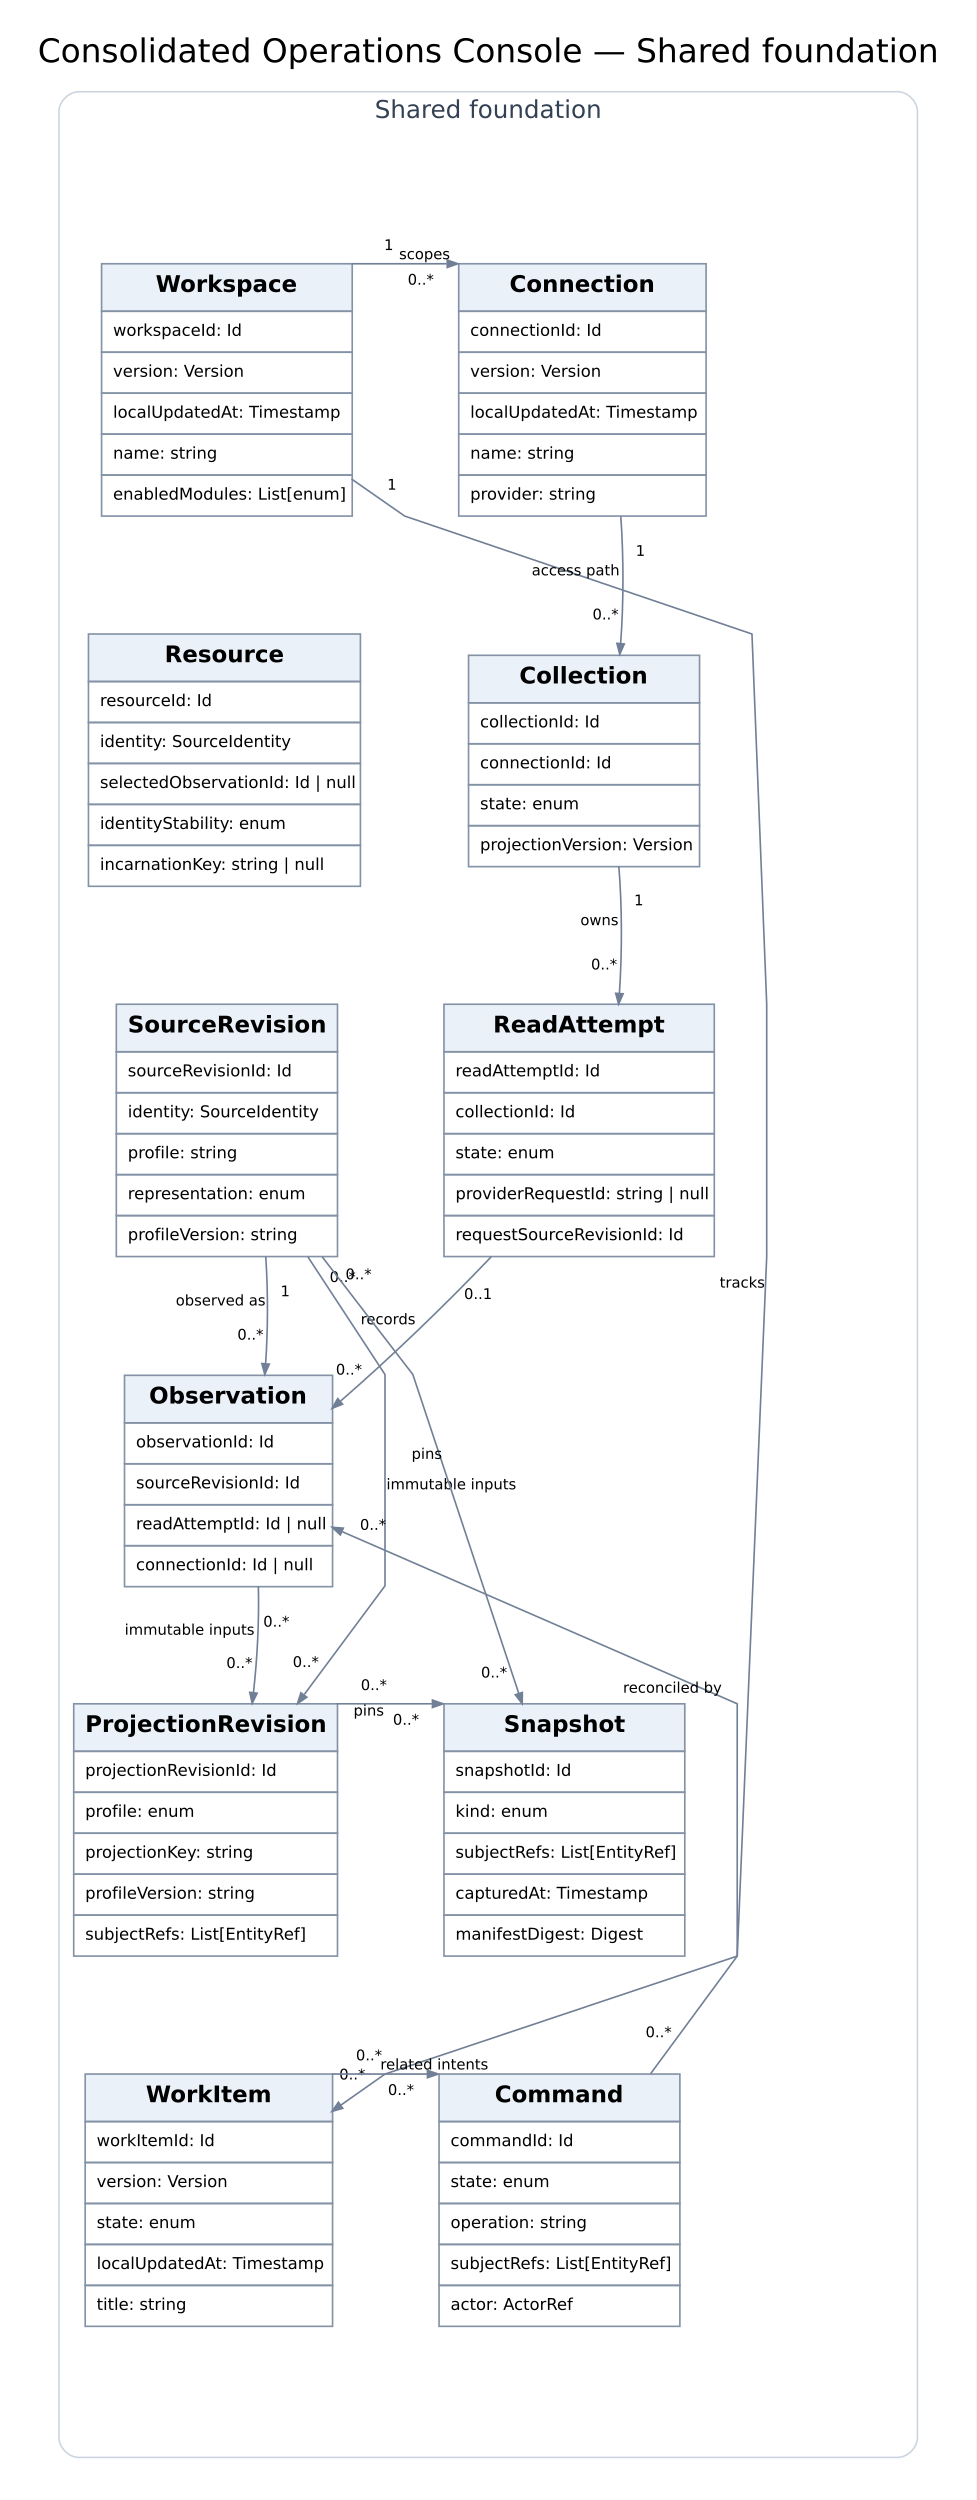
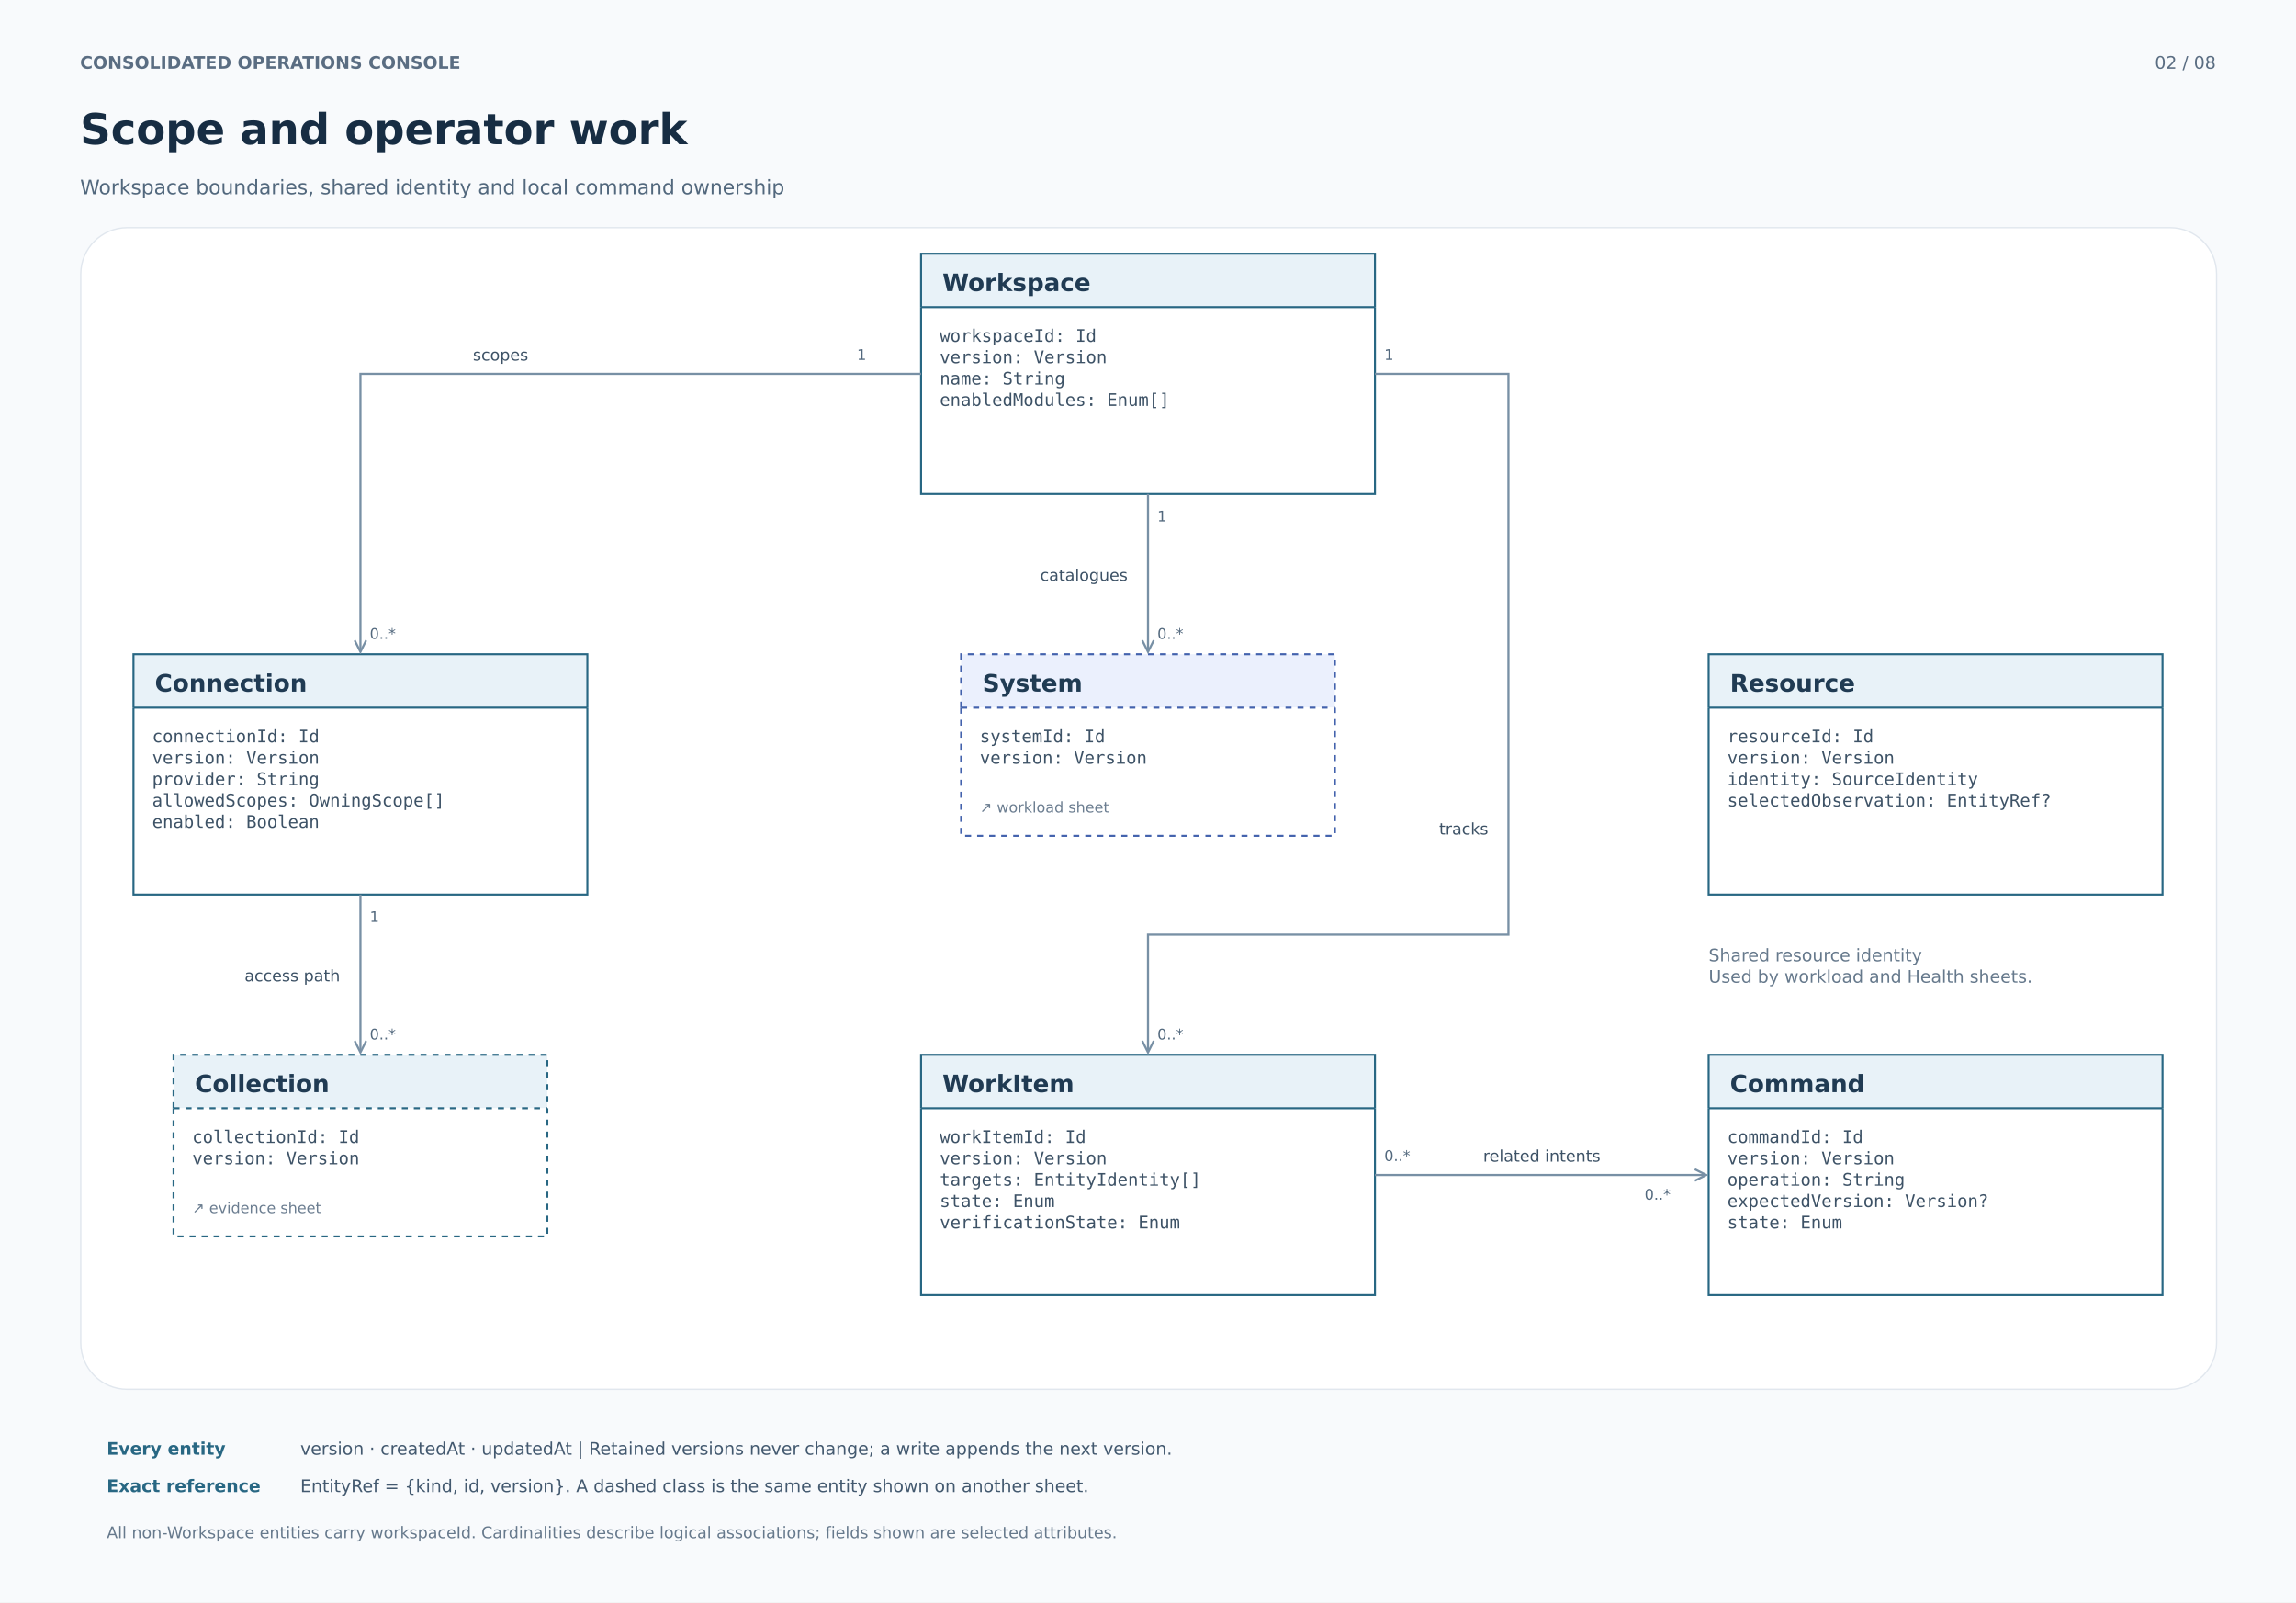
- <svg xmlns="http://www.w3.org/2000/svg" width="596pt" height="1526pt" viewBox="0.00 0.00 596.00 1526.00">
-   <g id="graph0" class="graph" transform="scale(1 1) rotate(0) translate(18 1508)">
-     <polygon fill="white" stroke="transparent" points="-18,18 -18,-1508 578,-1508 578,18 -18,18" />
-     <text text-anchor="middle" x="280" y="-1470" font-family="DejaVu Sans" font-size="20.00">Consolidated Operations Console — Shared foundation</text>
-     <g id="clust1" class="cluster">
-       <path fill="white" stroke="#ccd5df" d="M30,-8C30,-8 530,-8 530,-8 536,-8 542,-14 542,-20 542,-20 542,-1440 542,-1440 542,-1446 536,-1452 530,-1452 530,-1452 30,-1452 30,-1452 24,-1452 18,-1446 18,-1440 18,-1440 18,-20 18,-20 18,-14 24,-8 30,-8" />
-       <text text-anchor="middle" x="280" y="-1436" font-family="DejaVu Sans" font-size="15.00" fill="#334155">Shared foundation</text>
-     </g>
-     <g id="node3" class="node">
-       <polygon fill="#eaf1f8" stroke="transparent" points="44,-1318 44,-1347 197,-1347 197,-1318 44,-1318" />
-       <polygon fill="none" stroke="#8492a6" points="44,-1318 44,-1347 197,-1347 197,-1318 44,-1318" />
-       <text text-anchor="start" x="77" y="-1329.8" font-family="DejaVu Sans" font-weight="bold" font-size="14.00">Workspace</text>
-       <polygon fill="none" stroke="#8492a6" points="44,-1293 44,-1318 197,-1318 197,-1293 44,-1293" />
-       <text text-anchor="start" x="51" y="-1303" font-family="DejaVu Sans" font-size="10.00">workspaceId: Id</text>
-       <polygon fill="none" stroke="#8492a6" points="44,-1268 44,-1293 197,-1293 197,-1268 44,-1268" />
-       <text text-anchor="start" x="51" y="-1278" font-family="DejaVu Sans" font-size="10.00">version: Version</text>
-       <polygon fill="none" stroke="#8492a6" points="44,-1243 44,-1268 197,-1268 197,-1243 44,-1243" />
-       <text text-anchor="start" x="51" y="-1253" font-family="DejaVu Sans" font-size="10.00">localUpdatedAt: Timestamp</text>
-       <polygon fill="none" stroke="#8492a6" points="44,-1218 44,-1243 197,-1243 197,-1218 44,-1218" />
-       <text text-anchor="start" x="51" y="-1228" font-family="DejaVu Sans" font-size="10.00">name: string</text>
-       <polygon fill="none" stroke="#8492a6" points="44,-1193 44,-1218 197,-1218 197,-1193 44,-1193" />
-       <text text-anchor="start" x="51" y="-1203" font-family="DejaVu Sans" font-size="10.00">enabledModules: List[enum]</text>
-     </g>
-     <g id="node4" class="node">
-       <polygon fill="#eaf1f8" stroke="transparent" points="262,-1318 262,-1347 413,-1347 413,-1318 262,-1318" />
-       <polygon fill="none" stroke="#8492a6" points="262,-1318 262,-1347 413,-1347 413,-1318 262,-1318" />
-       <text text-anchor="start" x="293" y="-1329.8" font-family="DejaVu Sans" font-weight="bold" font-size="14.00">Connection</text>
-       <polygon fill="none" stroke="#8492a6" points="262,-1293 262,-1318 413,-1318 413,-1293 262,-1293" />
-       <text text-anchor="start" x="269" y="-1303" font-family="DejaVu Sans" font-size="10.00">connectionId: Id</text>
-       <polygon fill="none" stroke="#8492a6" points="262,-1268 262,-1293 413,-1293 413,-1268 262,-1268" />
-       <text text-anchor="start" x="269" y="-1278" font-family="DejaVu Sans" font-size="10.00">version: Version</text>
-       <polygon fill="none" stroke="#8492a6" points="262,-1243 262,-1268 413,-1268 413,-1243 262,-1243" />
-       <text text-anchor="start" x="269" y="-1253" font-family="DejaVu Sans" font-size="10.00">localUpdatedAt: Timestamp</text>
-       <polygon fill="none" stroke="#8492a6" points="262,-1218 262,-1243 413,-1243 413,-1218 262,-1218" />
-       <text text-anchor="start" x="269" y="-1228" font-family="DejaVu Sans" font-size="10.00">name: string</text>
-       <polygon fill="none" stroke="#8492a6" points="262,-1193 262,-1218 413,-1218 413,-1193 262,-1193" />
-       <text text-anchor="start" x="269" y="-1203" font-family="DejaVu Sans" font-size="10.00">provider: string</text>
-     </g>
-     <g id="edge26" class="edge">
-       <path fill="none" stroke="#718096" d="M196.64,-1347C207.93,-1347 238.62,-1347 254.63,-1347" />
-       <polygon fill="#718096" stroke="#718096" points="254.99,-1349.28 261.49,-1347 254.99,-1344.73 254.99,-1349.28" />
-       <text text-anchor="middle" x="241.14" y="-1349.8" font-family="DejaVu Sans" font-size="9.00">scopes</text>
-       <text text-anchor="middle" x="238.83" y="-1334.23" font-family="DejaVu Sans" font-size="9.00">0..*</text>
-       <text text-anchor="middle" x="219.3" y="-1355.37" font-family="DejaVu Sans" font-size="9.00">1</text>
-     </g>
-     <g id="node5" class="node">
-       <polygon fill="#eaf1f8" stroke="transparent" points="36,-1092 36,-1121 202,-1121 202,-1092 36,-1092" />
-       <polygon fill="none" stroke="#8492a6" points="36,-1092 36,-1121 202,-1121 202,-1092 36,-1092" />
-       <text text-anchor="start" x="82.5" y="-1103.8" font-family="DejaVu Sans" font-weight="bold" font-size="14.00">Resource</text>
-       <polygon fill="none" stroke="#8492a6" points="36,-1067 36,-1092 202,-1092 202,-1067 36,-1067" />
-       <text text-anchor="start" x="43" y="-1077" font-family="DejaVu Sans" font-size="10.00">resourceId: Id</text>
-       <polygon fill="none" stroke="#8492a6" points="36,-1042 36,-1067 202,-1067 202,-1042 36,-1042" />
-       <text text-anchor="start" x="43" y="-1052" font-family="DejaVu Sans" font-size="10.00">identity: SourceIdentity</text>
-       <polygon fill="none" stroke="#8492a6" points="36,-1017 36,-1042 202,-1042 202,-1017 36,-1017" />
-       <text text-anchor="start" x="43" y="-1027" font-family="DejaVu Sans" font-size="10.00">selectedObservationId: Id | null</text>
-       <polygon fill="none" stroke="#8492a6" points="36,-992 36,-1017 202,-1017 202,-992 36,-992" />
-       <text text-anchor="start" x="43" y="-1002" font-family="DejaVu Sans" font-size="10.00">identityStability: enum</text>
-       <polygon fill="none" stroke="#8492a6" points="36,-967 36,-992 202,-992 202,-967 36,-967" />
-       <text text-anchor="start" x="43" y="-977" font-family="DejaVu Sans" font-size="10.00">incarnationKey: string | null</text>
-     </g>
-     <g id="node6" class="node">
-       <polygon fill="#eaf1f8" stroke="transparent" points="268,-1079 268,-1108 409,-1108 409,-1079 268,-1079" />
-       <polygon fill="none" stroke="#8492a6" points="268,-1079 268,-1108 409,-1108 409,-1079 268,-1079" />
-       <text text-anchor="start" x="299" y="-1090.8" font-family="DejaVu Sans" font-weight="bold" font-size="14.00">Collection</text>
-       <polygon fill="none" stroke="#8492a6" points="268,-1054 268,-1079 409,-1079 409,-1054 268,-1054" />
-       <text text-anchor="start" x="275" y="-1064" font-family="DejaVu Sans" font-size="10.00">collectionId: Id</text>
-       <polygon fill="none" stroke="#8492a6" points="268,-1029 268,-1054 409,-1054 409,-1029 268,-1029" />
-       <text text-anchor="start" x="275" y="-1039" font-family="DejaVu Sans" font-size="10.00">connectionId: Id</text>
-       <polygon fill="none" stroke="#8492a6" points="268,-1004 268,-1029 409,-1029 409,-1004 268,-1004" />
-       <text text-anchor="start" x="275" y="-1014" font-family="DejaVu Sans" font-size="10.00">state: enum</text>
-       <polygon fill="none" stroke="#8492a6" points="268,-979 268,-1004 409,-1004 409,-979 268,-979" />
-       <text text-anchor="start" x="275" y="-989" font-family="DejaVu Sans" font-size="10.00">projectionVersion: Version</text>
-     </g>
-     <g id="node12" class="node">
-       <polygon fill="#eaf1f8" stroke="transparent" points="34,-213 34,-242 185,-242 185,-213 34,-213" />
-       <polygon fill="none" stroke="#8492a6" points="34,-213 34,-242 185,-242 185,-213 34,-213" />
-       <text text-anchor="start" x="71" y="-224.8" font-family="DejaVu Sans" font-weight="bold" font-size="14.00">WorkItem</text>
-       <polygon fill="none" stroke="#8492a6" points="34,-188 34,-213 185,-213 185,-188 34,-188" />
-       <text text-anchor="start" x="41" y="-198" font-family="DejaVu Sans" font-size="10.00">workItemId: Id</text>
-       <polygon fill="none" stroke="#8492a6" points="34,-163 34,-188 185,-188 185,-163 34,-163" />
-       <text text-anchor="start" x="41" y="-173" font-family="DejaVu Sans" font-size="10.00">version: Version</text>
-       <polygon fill="none" stroke="#8492a6" points="34,-138 34,-163 185,-163 185,-138 34,-138" />
-       <text text-anchor="start" x="41" y="-148" font-family="DejaVu Sans" font-size="10.00">state: enum</text>
-       <polygon fill="none" stroke="#8492a6" points="34,-113 34,-138 185,-138 185,-113 34,-113" />
-       <text text-anchor="start" x="41" y="-123" font-family="DejaVu Sans" font-size="10.00">localUpdatedAt: Timestamp</text>
-       <polygon fill="none" stroke="#8492a6" points="34,-88 34,-113 185,-113 185,-88 34,-88" />
-       <text text-anchor="start" x="41" y="-98" font-family="DejaVu Sans" font-size="10.00">title: string</text>
-     </g>
-     <g id="edge27" class="edge">
-       <path fill="none" stroke="#718096" d="M196.59,-1215.6C214.77,-1202.92 229,-1193 229,-1193 229,-1193 441,-1121 441,-1121 441,-1121 450,-895 450,-895 450,-895 450,-741 450,-741 450,-741 432,-314 432,-314 432,-314 217,-242 217,-242 217,-242 205.5,-233.9 190,-223" />
-       <polygon fill="#718096" stroke="#718096" points="191.22,-221.08 184.6,-219.2 188.6,-224.8 191.22,-221.08" />
-       <text text-anchor="middle" x="435.08" y="-722.04" font-family="DejaVu Sans" font-size="9.00">tracks</text>
-       <text text-anchor="middle" x="197.05" y="-238.68" font-family="DejaVu Sans" font-size="9.00">0..*</text>
-       <text text-anchor="middle" x="221.22" y="-1209.1" font-family="DejaVu Sans" font-size="9.00">1</text>
-     </g>
-     <g id="edge28" class="edge">
-       <path fill="none" stroke="#718096" d="M360.93,-1192.85C362.72,-1167.7 362.7,-1139.86 360.83,-1115.18" />
-       <polygon fill="#718096" stroke="#718096" points="363.1,-1114.93 360.29,-1108.64 358.56,-1115.31 363.1,-1114.93" />
-       <text text-anchor="middle" x="333.38" y="-1156.81" font-family="DejaVu Sans" font-size="9.00">access path</text>
-       <text text-anchor="middle" x="351.64" y="-1129.9" font-family="DejaVu Sans" font-size="9.00">0..*</text>
-       <text text-anchor="middle" x="372.91" y="-1168.71" font-family="DejaVu Sans" font-size="9.00">1</text>
-     </g>
-     <g id="node7" class="node">
-       <polygon fill="#eaf1f8" stroke="transparent" points="253,-866 253,-895 418,-895 418,-866 253,-866" />
-       <polygon fill="none" stroke="#8492a6" points="253,-866 253,-895 418,-895 418,-866 253,-866" />
-       <text text-anchor="start" x="283" y="-877.8" font-family="DejaVu Sans" font-weight="bold" font-size="14.00">ReadAttempt</text>
-       <polygon fill="none" stroke="#8492a6" points="253,-841 253,-866 418,-866 418,-841 253,-841" />
-       <text text-anchor="start" x="260" y="-851" font-family="DejaVu Sans" font-size="10.00">readAttemptId: Id</text>
-       <polygon fill="none" stroke="#8492a6" points="253,-816 253,-841 418,-841 418,-816 253,-816" />
-       <text text-anchor="start" x="260" y="-826" font-family="DejaVu Sans" font-size="10.00">collectionId: Id</text>
-       <polygon fill="none" stroke="#8492a6" points="253,-791 253,-816 418,-816 418,-791 253,-791" />
-       <text text-anchor="start" x="260" y="-801" font-family="DejaVu Sans" font-size="10.00">state: enum</text>
-       <polygon fill="none" stroke="#8492a6" points="253,-766 253,-791 418,-791 418,-766 253,-766" />
-       <text text-anchor="start" x="260" y="-776" font-family="DejaVu Sans" font-size="10.00">providerRequestId: string | null</text>
-       <polygon fill="none" stroke="#8492a6" points="253,-741 253,-766 418,-766 418,-741 253,-741" />
-       <text text-anchor="start" x="260" y="-751" font-family="DejaVu Sans" font-size="10.00">requestSourceRevisionId: Id</text>
-     </g>
-     <g id="node8" class="node">
-       <polygon fill="#eaf1f8" stroke="transparent" points="53,-866 53,-895 188,-895 188,-866 53,-866" />
-       <polygon fill="none" stroke="#8492a6" points="53,-866 53,-895 188,-895 188,-866 53,-866" />
-       <text text-anchor="start" x="60" y="-877.8" font-family="DejaVu Sans" font-weight="bold" font-size="14.00">SourceRevision</text>
-       <polygon fill="none" stroke="#8492a6" points="53,-841 53,-866 188,-866 188,-841 53,-841" />
-       <text text-anchor="start" x="60" y="-851" font-family="DejaVu Sans" font-size="10.00">sourceRevisionId: Id</text>
-       <polygon fill="none" stroke="#8492a6" points="53,-816 53,-841 188,-841 188,-816 53,-816" />
-       <text text-anchor="start" x="60" y="-826" font-family="DejaVu Sans" font-size="10.00">identity: SourceIdentity</text>
-       <polygon fill="none" stroke="#8492a6" points="53,-791 53,-816 188,-816 188,-791 53,-791" />
-       <text text-anchor="start" x="60" y="-801" font-family="DejaVu Sans" font-size="10.00">profile: string</text>
-       <polygon fill="none" stroke="#8492a6" points="53,-766 53,-791 188,-791 188,-766 53,-766" />
-       <text text-anchor="start" x="60" y="-776" font-family="DejaVu Sans" font-size="10.00">representation: enum</text>
-       <polygon fill="none" stroke="#8492a6" points="53,-741 53,-766 188,-766 188,-741 53,-741" />
-       <text text-anchor="start" x="60" y="-751" font-family="DejaVu Sans" font-size="10.00">profileVersion: string</text>
-     </g>
-     <g id="edge29" class="edge">
-       <path fill="none" stroke="#718096" d="M359.72,-979.41C361.71,-955.2 361.81,-927.26 360.08,-901.55" />
-       <polygon fill="#718096" stroke="#718096" points="362.35,-901.38 359.6,-895.07 357.81,-901.72 362.35,-901.38" />
-       <text text-anchor="middle" x="347.9" y="-943.28" font-family="DejaVu Sans" font-size="9.00">owns</text>
-       <text text-anchor="middle" x="350.73" y="-916.24" font-family="DejaVu Sans" font-size="9.00">0..*</text>
-       <text text-anchor="middle" x="371.92" y="-955.39" font-family="DejaVu Sans" font-size="9.00">1</text>
-     </g>
-     <g id="node9" class="node">
-       <polygon fill="#eaf1f8" stroke="transparent" points="58,-639.5 58,-668.5 185,-668.5 185,-639.5 58,-639.5" />
-       <polygon fill="none" stroke="#8492a6" points="58,-639.5 58,-668.5 185,-668.5 185,-639.5 58,-639.5" />
-       <text text-anchor="start" x="73" y="-651.3" font-family="DejaVu Sans" font-weight="bold" font-size="14.00">Observation</text>
-       <polygon fill="none" stroke="#8492a6" points="58,-614.5 58,-639.5 185,-639.5 185,-614.5 58,-614.5" />
-       <text text-anchor="start" x="65" y="-624.5" font-family="DejaVu Sans" font-size="10.00">observationId: Id</text>
-       <polygon fill="none" stroke="#8492a6" points="58,-589.5 58,-614.5 185,-614.5 185,-589.5 58,-589.5" />
-       <text text-anchor="start" x="65" y="-599.5" font-family="DejaVu Sans" font-size="10.00">sourceRevisionId: Id</text>
-       <polygon fill="none" stroke="#8492a6" points="58,-564.5 58,-589.5 185,-589.5 185,-564.5 58,-564.5" />
-       <text text-anchor="start" x="65" y="-574.5" font-family="DejaVu Sans" font-size="10.00">readAttemptId: Id | null</text>
-       <polygon fill="none" stroke="#8492a6" points="58,-539.5 58,-564.5 185,-564.5 185,-539.5 58,-539.5" />
-       <text text-anchor="start" x="65" y="-549.5" font-family="DejaVu Sans" font-size="10.00">connectionId: Id | null</text>
-     </g>
-     <g id="edge30" class="edge">
-       <path fill="none" stroke="#718096" d="M281.91,-740.94C253.92,-711.5 219.8,-678.71 189.86,-652.78" />
-       <polygon fill="#718096" stroke="#718096" points="191.11,-650.86 184.7,-648.34 188.15,-654.31 191.11,-650.86" />
-       <text text-anchor="middle" x="218.88" y="-699.66" font-family="DejaVu Sans" font-size="9.00">records</text>
-       <text text-anchor="middle" x="194.99" y="-668.93" font-family="DejaVu Sans" font-size="9.00">0..*</text>
-       <text text-anchor="middle" x="273.83" y="-715.08" font-family="DejaVu Sans" font-size="9.00">0..1</text>
-     </g>
-     <g id="edge31" class="edge">
-       <path fill="none" stroke="#718096" d="M144.22,-740.94C145.63,-719.68 145.6,-696.67 144.13,-675.75" />
-       <polygon fill="#718096" stroke="#718096" points="146.38,-675.34 143.61,-669.04 141.85,-675.7 146.38,-675.34" />
-       <text text-anchor="middle" x="116.68" y="-711.15" font-family="DejaVu Sans" font-size="9.00">observed as</text>
-       <text text-anchor="middle" x="134.85" y="-690.26" font-family="DejaVu Sans" font-size="9.00">0..*</text>
-       <text text-anchor="middle" x="156.1" y="-716.75" font-family="DejaVu Sans" font-size="9.00">1</text>
-     </g>
-     <g id="node10" class="node">
-       <polygon fill="#eaf1f8" stroke="transparent" points="27,-439 27,-468 188,-468 188,-439 27,-439" />
-       <polygon fill="none" stroke="#8492a6" points="27,-439 27,-468 188,-468 188,-439 27,-439" />
-       <text text-anchor="start" x="34" y="-450.8" font-family="DejaVu Sans" font-weight="bold" font-size="14.00">ProjectionRevision</text>
-       <polygon fill="none" stroke="#8492a6" points="27,-414 27,-439 188,-439 188,-414 27,-414" />
-       <text text-anchor="start" x="34" y="-424" font-family="DejaVu Sans" font-size="10.00">projectionRevisionId: Id</text>
-       <polygon fill="none" stroke="#8492a6" points="27,-389 27,-414 188,-414 188,-389 27,-389" />
-       <text text-anchor="start" x="34" y="-399" font-family="DejaVu Sans" font-size="10.00">profile: enum</text>
-       <polygon fill="none" stroke="#8492a6" points="27,-364 27,-389 188,-389 188,-364 27,-364" />
-       <text text-anchor="start" x="34" y="-374" font-family="DejaVu Sans" font-size="10.00">projectionKey: string</text>
-       <polygon fill="none" stroke="#8492a6" points="27,-339 27,-364 188,-364 188,-339 27,-339" />
-       <text text-anchor="start" x="34" y="-349" font-family="DejaVu Sans" font-size="10.00">profileVersion: string</text>
-       <polygon fill="none" stroke="#8492a6" points="27,-314 27,-339 188,-339 188,-314 27,-314" />
-       <text text-anchor="start" x="34" y="-324" font-family="DejaVu Sans" font-size="10.00">subjectRefs: List[EntityRef]</text>
-     </g>
-     <g id="edge33" class="edge">
-       <path fill="none" stroke="#718096" d="M169.92,-740.83C193.69,-704.57 217,-669 217,-669 217,-669 217,-540 217,-540 217,-540 193.18,-507.95 167.71,-473.68" />
-       <polygon fill="#718096" stroke="#718096" points="169.31,-472.03 163.61,-468.17 165.66,-474.74 169.31,-472.03" />
-       <text text-anchor="middle" x="257.5" y="-598.93" font-family="DejaVu Sans" font-size="9.00">immutable inputs</text>
-       <text text-anchor="middle" x="168.65" y="-490.46" font-family="DejaVu Sans" font-size="9.00">0..*</text>
-       <text text-anchor="middle" x="191.18" y="-725.47" font-family="DejaVu Sans" font-size="9.00">0..*</text>
-     </g>
-     <g id="node11" class="node">
-       <polygon fill="#eaf1f8" stroke="transparent" points="253,-439 253,-468 400,-468 400,-439 253,-439" />
-       <polygon fill="none" stroke="#8492a6" points="253,-439 253,-468 400,-468 400,-439 253,-439" />
-       <text text-anchor="start" x="289.5" y="-450.8" font-family="DejaVu Sans" font-weight="bold" font-size="14.00">Snapshot</text>
-       <polygon fill="none" stroke="#8492a6" points="253,-414 253,-439 400,-439 400,-414 253,-414" />
-       <text text-anchor="start" x="260" y="-424" font-family="DejaVu Sans" font-size="10.00">snapshotId: Id</text>
-       <polygon fill="none" stroke="#8492a6" points="253,-389 253,-414 400,-414 400,-389 253,-389" />
-       <text text-anchor="start" x="260" y="-399" font-family="DejaVu Sans" font-size="10.00">kind: enum</text>
-       <polygon fill="none" stroke="#8492a6" points="253,-364 253,-389 400,-389 400,-364 253,-364" />
-       <text text-anchor="start" x="260" y="-374" font-family="DejaVu Sans" font-size="10.00">subjectRefs: List[EntityRef]</text>
-       <polygon fill="none" stroke="#8492a6" points="253,-339 253,-364 400,-364 400,-339 253,-339" />
-       <text text-anchor="start" x="260" y="-349" font-family="DejaVu Sans" font-size="10.00">capturedAt: Timestamp</text>
-       <polygon fill="none" stroke="#8492a6" points="253,-314 253,-339 400,-339 400,-314 253,-314" />
-       <text text-anchor="start" x="260" y="-324" font-family="DejaVu Sans" font-size="10.00">manifestDigest: Digest</text>
-     </g>
-     <g id="edge35" class="edge">
-       <path fill="none" stroke="#718096" d="M178.67,-740.83C206.6,-704.57 234,-669 234,-669 234,-669 271.52,-556.02 298.64,-474.37" />
-       <polygon fill="#718096" stroke="#718096" points="300.85,-474.94 300.74,-468.06 296.53,-473.51 300.85,-474.94" />
-       <text text-anchor="middle" x="242.53" y="-617.51" font-family="DejaVu Sans" font-size="9.00">pins</text>
-       <text text-anchor="middle" x="283.57" y="-484.03" font-family="DejaVu Sans" font-size="9.00">0..*</text>
-       <text text-anchor="middle" x="200.87" y="-727.13" font-family="DejaVu Sans" font-size="9.00">0..*</text>
-     </g>
-     <g id="edge32" class="edge">
-       <path fill="none" stroke="#718096" d="M139.71,-539.76C140.22,-519.36 139.14,-496.48 136.72,-474.93" />
-       <polygon fill="#718096" stroke="#718096" points="138.96,-474.47 135.93,-468.29 134.44,-475.01 138.96,-474.47" />
-       <text text-anchor="middle" x="97.71" y="-510.14" font-family="DejaVu Sans" font-size="9.00">immutable inputs</text>
-       <text text-anchor="middle" x="128.13" y="-489.84" font-family="DejaVu Sans" font-size="9.00">0..*</text>
-       <text text-anchor="middle" x="150.66" y="-515.08" font-family="DejaVu Sans" font-size="9.00">0..*</text>
-     </g>
-     <g id="edge34" class="edge">
-       <path fill="none" stroke="#718096" d="M187.54,-468C201.61,-468 231.7,-468 245.64,-468" />
-       <polygon fill="#718096" stroke="#718096" points="245.97,-470.28 252.47,-468 245.97,-465.73 245.97,-470.28" />
-       <text text-anchor="middle" x="207.09" y="-460.8" font-family="DejaVu Sans" font-size="9.00">pins</text>
-       <text text-anchor="middle" x="229.81" y="-455.23" font-family="DejaVu Sans" font-size="9.00">0..*</text>
-       <text text-anchor="middle" x="210.2" y="-476.37" font-family="DejaVu Sans" font-size="9.00">0..*</text>
-     </g>
-     <g id="node13" class="node">
-       <polygon fill="#eaf1f8" stroke="transparent" points="250,-213 250,-242 397,-242 397,-213 250,-213" />
-       <polygon fill="none" stroke="#8492a6" points="250,-213 250,-242 397,-242 397,-213 250,-213" />
-       <text text-anchor="start" x="284" y="-224.8" font-family="DejaVu Sans" font-weight="bold" font-size="14.00">Command</text>
-       <polygon fill="none" stroke="#8492a6" points="250,-188 250,-213 397,-213 397,-188 250,-188" />
-       <text text-anchor="start" x="257" y="-198" font-family="DejaVu Sans" font-size="10.00">commandId: Id</text>
-       <polygon fill="none" stroke="#8492a6" points="250,-163 250,-188 397,-188 397,-163 250,-163" />
-       <text text-anchor="start" x="257" y="-173" font-family="DejaVu Sans" font-size="10.00">state: enum</text>
-       <polygon fill="none" stroke="#8492a6" points="250,-138 250,-163 397,-163 397,-138 250,-138" />
-       <text text-anchor="start" x="257" y="-148" font-family="DejaVu Sans" font-size="10.00">operation: string</text>
-       <polygon fill="none" stroke="#8492a6" points="250,-113 250,-138 397,-138 397,-113 250,-113" />
-       <text text-anchor="start" x="257" y="-123" font-family="DejaVu Sans" font-size="10.00">subjectRefs: List[EntityRef]</text>
-       <polygon fill="none" stroke="#8492a6" points="250,-88 250,-113 397,-113 397,-88 250,-88" />
-       <text text-anchor="start" x="257" y="-98" font-family="DejaVu Sans" font-size="10.00">actor: ActorRef</text>
-     </g>
-     <g id="edge37" class="edge">
-       <path fill="none" stroke="#718096" d="M184.58,-242C195.92,-242 227.08,-242 242.62,-242" />
-       <polygon fill="#718096" stroke="#718096" points="242.91,-244.28 249.41,-242 242.91,-239.73 242.91,-244.28" />
-       <text text-anchor="middle" x="247.1" y="-244.8" font-family="DejaVu Sans" font-size="9.00">related intents</text>
-       <text text-anchor="middle" x="226.76" y="-229.23" font-family="DejaVu Sans" font-size="9.00">0..*</text>
-       <text text-anchor="middle" x="207.24" y="-250.37" font-family="DejaVu Sans" font-size="9.00">0..*</text>
-     </g>
-     <g id="edge36" class="edge">
-       <path fill="none" stroke="#718096" d="M379.1,-242.17C405.8,-278.43 432,-314 432,-314 432,-314 432,-468 432,-468 432,-468 282.62,-533.08 190.91,-573.04" />
-       <polygon fill="#718096" stroke="#718096" points="189.74,-571.07 184.69,-575.75 191.55,-575.24 189.74,-571.07" />
-       <text text-anchor="middle" x="392.44" y="-474.75" font-family="DejaVu Sans" font-size="9.00">reconciled by</text>
-       <text text-anchor="middle" x="209.68" y="-574.19" font-family="DejaVu Sans" font-size="9.00">0..*</text>
-       <text text-anchor="middle" x="384.03" y="-264.48" font-family="DejaVu Sans" font-size="9.00">0..*</text>
+ <svg xmlns="http://www.w3.org/2000/svg" style="background: #F8FAFC; background-color: #F8FAFC; color-scheme: light;" version="1.1" width="1720px" height="1200px" viewBox="0 0 1720 1200" role="img" aria-labelledby="foundation-title foundation-description">
+   <defs />
+   <rect fill="#F8FAFC" style="fill: #F8FAFC;" width="100%" height="100%" x="0" y="0" />
+   <g>
+     <g data-cell-id="0" id="cell-0">
+       <g data-cell-id="1" id="cell-1">
+         <g data-cell-id="page-background" id="cell-page-background">
+           <g>
+             <rect x="0" y="0" width="1720" height="1200" fill="#f8fafc" style="fill: #f8fafc;" stroke="none" pointer-events="all" />
+           </g>
+         </g>
+         <g data-cell-id="app-title" id="cell-app-title">
+           <g>
+             <rect x="60" y="34" width="1480" height="24" fill="none" stroke="none" pointer-events="all" />
+           </g>
+           <g>
+             <g fill="#5A6D82" style="fill: #5A6D82;" font-family="'DejaVu Sans'" font-weight="bold" text-anchor="start" font-size="13px">
+               <text x="60" y="51.5">CONSOLIDATED OPERATIONS CONSOLE</text>
+             </g>
+           </g>
+         </g>
+         <g data-cell-id="page-title" id="cell-page-title">
+           <g>
+             <rect x="60" y="70" width="1600" height="46" fill="none" stroke="none" pointer-events="all" />
+           </g>
+           <g>
+             <g fill="#172D43" style="fill: #172D43;" font-family="'DejaVu Sans'" font-weight="bold" text-anchor="start" font-size="32px">
+               <text x="60" y="108">Scope and operator work</text>
+             </g>
+           </g>
+         </g>
+         <g data-cell-id="page-subtitle" id="cell-page-subtitle">
+           <g>
+             <rect x="60" y="122" width="1600" height="34" fill="none" stroke="none" pointer-events="all" />
+           </g>
+           <g>
+             <g fill="#52687D" style="fill: #52687D;" font-family="'DejaVu Sans'" text-anchor="start" font-size="15px">
+               <text x="60" y="145.5">Workspace boundaries, shared identity and local command ownership</text>
+             </g>
+           </g>
+         </g>
+         <g data-cell-id="page-number" id="cell-page-number">
+           <g>
+             <rect x="1560" y="34" width="100" height="24" fill="none" stroke="none" pointer-events="all" />
+           </g>
+           <g>
+             <g fill="#5A6D82" style="fill: #5A6D82;" font-family="'DejaVu Sans'" text-anchor="end" font-size="13px">
+               <text x="1660" y="51.5">02 / 08</text>
+             </g>
+           </g>
+         </g>
+         <g data-cell-id="content-panel" id="cell-content-panel">
+           <g transform="translate(0.5,0.5)">
+             <rect x="60" y="170" width="1600" height="870" rx="34.8" ry="34.8" fill="#ffffff" style="fill: #ffffff; stroke: #e1e7ee;" stroke="#e1e7ee" pointer-events="all" />
+           </g>
+         </g>
+         <g data-cell-id="metadata-label" id="cell-metadata-label">
+           <g>
+             <rect x="80" y="1073" width="140" height="22" fill="none" stroke="none" pointer-events="all" />
+           </g>
+           <g>
+             <g fill="#286783" style="fill: #286783;" font-family="'DejaVu Sans'" font-weight="bold" text-anchor="start" font-size="13px">
+               <text x="80" y="1089.5">Every entity</text>
+             </g>
+           </g>
+         </g>
+         <g data-cell-id="metadata-contract" id="cell-metadata-contract">
+           <g>
+             <rect x="225" y="1073" width="1415" height="22" fill="none" stroke="none" pointer-events="all" />
+           </g>
+           <g>
+             <g fill="#43596F" style="fill: #43596F;" font-family="'DejaVu Sans'" text-anchor="start" font-size="13px">
+               <text x="225" y="1089.5">version · createdAt · updatedAt   |   Retained versions never change; a write appends the next version.</text>
+             </g>
+           </g>
+         </g>
+         <g data-cell-id="reference-label" id="cell-reference-label">
+           <g>
+             <rect x="80" y="1101" width="140" height="22" fill="none" stroke="none" pointer-events="all" />
+           </g>
+           <g>
+             <g fill="#286783" style="fill: #286783;" font-family="'DejaVu Sans'" font-weight="bold" text-anchor="start" font-size="13px">
+               <text x="80" y="1117.5">Exact reference</text>
+             </g>
+           </g>
+         </g>
+         <g data-cell-id="reference-contract" id="cell-reference-contract">
+           <g>
+             <rect x="225" y="1101" width="1415" height="22" fill="none" stroke="none" pointer-events="all" />
+           </g>
+           <g>
+             <g fill="#43596F" style="fill: #43596F;" font-family="'DejaVu Sans'" text-anchor="start" font-size="13px">
+               <text x="225" y="1117.5">EntityRef = {kind, id, version}. A dashed class is the same entity shown on another sheet.</text>
+             </g>
+           </g>
+         </g>
+         <g data-cell-id="scope-contract" id="cell-scope-contract">
+           <g>
+             <rect x="80" y="1136" width="1560" height="22" fill="none" stroke="none" pointer-events="all" />
+           </g>
+           <g>
+             <g fill="#66798C" style="fill: #66798C;" font-family="'DejaVu Sans'" text-anchor="start" font-size="12px">
+               <text x="80" y="1152">All non-Workspace entities carry workspaceId. Cardinalities describe logical associations; fields shown are selected attributes.</text>
+             </g>
+           </g>
+         </g>
+         <g data-cell-id="class-Workspace" id="cell-class-Workspace">
+           <g>
+             <g>
+               <path d="M 690 230 L 690 190 L 1030 190 L 1030 230" fill="#e8f2f8" style="fill: #e8f2f8; stroke: #286783;" stroke="#286783" stroke-width="1.5" stroke-miterlimit="10" pointer-events="all" />
+               <path d="M 690 230 L 690 370 L 1030 370 L 1030 230" fill="#ffffff" style="fill: #ffffff; stroke: #286783;" stroke="#286783" stroke-width="1.5" stroke-miterlimit="10" pointer-events="all" />
+               <path d="M 690 230 L 1030 230" fill="none" stroke="#286783" style="stroke: #286783;" stroke-width="1.5" stroke-miterlimit="10" pointer-events="all" />
+             </g>
+             <g>
+               <g fill="#203B53" style="fill: #203B53;" font-family="'DejaVu Sans'" font-weight="bold" text-anchor="start" font-size="18px">
+                 <text x="706" y="218">Workspace</text>
+               </g>
+             </g>
+           </g>
+           <g data-cell-id="class-Workspace-fields" id="cell-class-Workspace-fields">
+             <g>
+               <rect x="704" y="239" width="312" height="123" fill="none" stroke="none" pointer-events="all" />
+             </g>
+             <g>
+               <g fill="#3D5266" style="fill: #3D5266;" font-family="'DejaVu Sans Mono'" text-anchor="start" font-size="13px">
+                 <text x="704" y="256">workspaceId: Id</text>
+                 <text x="704" y="272">version: Version</text>
+                 <text x="704" y="288">name: String</text>
+                 <text x="704" y="304">enabledModules: Enum[]</text>
+               </g>
+             </g>
+           </g>
+         </g>
+         <g data-cell-id="class-Connection" id="cell-class-Connection">
+           <g>
+             <g>
+               <path d="M 100 530 L 100 490 L 440 490 L 440 530" fill="#e8f2f8" style="fill: #e8f2f8; stroke: #286783;" stroke="#286783" stroke-width="1.5" stroke-miterlimit="10" pointer-events="all" />
+               <path d="M 100 530 L 100 670 L 440 670 L 440 530" fill="#ffffff" style="fill: #ffffff; stroke: #286783;" stroke="#286783" stroke-width="1.5" stroke-miterlimit="10" pointer-events="all" />
+               <path d="M 100 530 L 440 530" fill="none" stroke="#286783" style="stroke: #286783;" stroke-width="1.5" stroke-miterlimit="10" pointer-events="all" />
+             </g>
+             <g>
+               <g fill="#203B53" style="fill: #203B53;" font-family="'DejaVu Sans'" font-weight="bold" text-anchor="start" font-size="18px">
+                 <text x="116" y="518">Connection</text>
+               </g>
+             </g>
+           </g>
+           <g data-cell-id="class-Connection-fields" id="cell-class-Connection-fields">
+             <g>
+               <rect x="114" y="539" width="312" height="123" fill="none" stroke="none" pointer-events="all" />
+             </g>
+             <g>
+               <g fill="#3D5266" style="fill: #3D5266;" font-family="'DejaVu Sans Mono'" text-anchor="start" font-size="13px">
+                 <text x="114" y="556">connectionId: Id</text>
+                 <text x="114" y="572">version: Version</text>
+                 <text x="114" y="588">provider: String</text>
+                 <text x="114" y="604">allowedScopes: OwningScope[]</text>
+                 <text x="114" y="620">enabled: Boolean</text>
+               </g>
+             </g>
+           </g>
+         </g>
+         <g data-cell-id="class-Resource" id="cell-class-Resource">
+           <g>
+             <g>
+               <path d="M 1280 530 L 1280 490 L 1620 490 L 1620 530" fill="#e8f2f8" style="fill: #e8f2f8; stroke: #286783;" stroke="#286783" stroke-width="1.5" stroke-miterlimit="10" pointer-events="all" />
+               <path d="M 1280 530 L 1280 670 L 1620 670 L 1620 530" fill="#ffffff" style="fill: #ffffff; stroke: #286783;" stroke="#286783" stroke-width="1.5" stroke-miterlimit="10" pointer-events="all" />
+               <path d="M 1280 530 L 1620 530" fill="none" stroke="#286783" style="stroke: #286783;" stroke-width="1.5" stroke-miterlimit="10" pointer-events="all" />
+             </g>
+             <g>
+               <g fill="#203B53" style="fill: #203B53;" font-family="'DejaVu Sans'" font-weight="bold" text-anchor="start" font-size="18px">
+                 <text x="1296" y="518">Resource</text>
+               </g>
+             </g>
+           </g>
+           <g data-cell-id="class-Resource-fields" id="cell-class-Resource-fields">
+             <g>
+               <rect x="1294" y="539" width="312" height="123" fill="none" stroke="none" pointer-events="all" />
+             </g>
+             <g>
+               <g fill="#3D5266" style="fill: #3D5266;" font-family="'DejaVu Sans Mono'" text-anchor="start" font-size="13px">
+                 <text x="1294" y="556">resourceId: Id</text>
+                 <text x="1294" y="572">version: Version</text>
+                 <text x="1294" y="588">identity: SourceIdentity</text>
+                 <text x="1294" y="604">selectedObservation: EntityRef?</text>
+               </g>
+             </g>
+           </g>
+         </g>
+         <g data-cell-id="class-WorkItem" id="cell-class-WorkItem">
+           <g>
+             <g>
+               <path d="M 690 830 L 690 790 L 1030 790 L 1030 830" fill="#e8f2f8" style="fill: #e8f2f8; stroke: #286783;" stroke="#286783" stroke-width="1.5" stroke-miterlimit="10" pointer-events="all" />
+               <path d="M 690 830 L 690 970 L 1030 970 L 1030 830" fill="#ffffff" style="fill: #ffffff; stroke: #286783;" stroke="#286783" stroke-width="1.5" stroke-miterlimit="10" pointer-events="all" />
+               <path d="M 690 830 L 1030 830" fill="none" stroke="#286783" style="stroke: #286783;" stroke-width="1.5" stroke-miterlimit="10" pointer-events="all" />
+             </g>
+             <g>
+               <g fill="#203B53" style="fill: #203B53;" font-family="'DejaVu Sans'" font-weight="bold" text-anchor="start" font-size="18px">
+                 <text x="706" y="818">WorkItem</text>
+               </g>
+             </g>
+           </g>
+           <g data-cell-id="class-WorkItem-fields" id="cell-class-WorkItem-fields">
+             <g>
+               <rect x="704" y="839" width="312" height="123" fill="none" stroke="none" pointer-events="all" />
+             </g>
+             <g>
+               <g fill="#3D5266" style="fill: #3D5266;" font-family="'DejaVu Sans Mono'" text-anchor="start" font-size="13px">
+                 <text x="704" y="856">workItemId: Id</text>
+                 <text x="704" y="872">version: Version</text>
+                 <text x="704" y="888">targets: EntityIdentity[]</text>
+                 <text x="704" y="904">state: Enum</text>
+                 <text x="704" y="920">verificationState: Enum</text>
+               </g>
+             </g>
+           </g>
+         </g>
+         <g data-cell-id="class-Command" id="cell-class-Command">
+           <g>
+             <g>
+               <path d="M 1280 830 L 1280 790 L 1620 790 L 1620 830" fill="#e8f2f8" style="fill: #e8f2f8; stroke: #286783;" stroke="#286783" stroke-width="1.5" stroke-miterlimit="10" pointer-events="all" />
+               <path d="M 1280 830 L 1280 970 L 1620 970 L 1620 830" fill="#ffffff" style="fill: #ffffff; stroke: #286783;" stroke="#286783" stroke-width="1.5" stroke-miterlimit="10" pointer-events="all" />
+               <path d="M 1280 830 L 1620 830" fill="none" stroke="#286783" style="stroke: #286783;" stroke-width="1.5" stroke-miterlimit="10" pointer-events="all" />
+             </g>
+             <g>
+               <g fill="#203B53" style="fill: #203B53;" font-family="'DejaVu Sans'" font-weight="bold" text-anchor="start" font-size="18px">
+                 <text x="1296" y="818">Command</text>
+               </g>
+             </g>
+           </g>
+           <g data-cell-id="class-Command-fields" id="cell-class-Command-fields">
+             <g>
+               <rect x="1294" y="839" width="312" height="123" fill="none" stroke="none" pointer-events="all" />
+             </g>
+             <g>
+               <g fill="#3D5266" style="fill: #3D5266;" font-family="'DejaVu Sans Mono'" text-anchor="start" font-size="13px">
+                 <text x="1294" y="856">commandId: Id</text>
+                 <text x="1294" y="872">version: Version</text>
+                 <text x="1294" y="888">operation: String</text>
+                 <text x="1294" y="904">expectedVersion: Version?</text>
+                 <text x="1294" y="920">state: Enum</text>
+               </g>
+             </g>
+           </g>
+         </g>
+         <g data-cell-id="class-System" id="cell-class-System">
+           <g>
+             <g>
+               <path d="M 720 530 L 720 490 L 1000 490 L 1000 530" fill="#ebf0fd" style="fill: #ebf0fd; stroke: #4362ad;" stroke="#4362ad" stroke-width="1.5" stroke-miterlimit="10" stroke-dasharray="4.5 4.5" pointer-events="all" />
+               <path d="M 720 530 L 720 626 L 1000 626 L 1000 530" fill="#ffffff" style="fill: #ffffff; stroke: #4362ad;" stroke="#4362ad" stroke-width="1.5" stroke-miterlimit="10" stroke-dasharray="4.5 4.5" pointer-events="all" />
+               <path d="M 720 530 L 1000 530" fill="none" stroke="#4362ad" style="stroke: #4362ad;" stroke-width="1.5" stroke-miterlimit="10" stroke-dasharray="4.5 4.5" pointer-events="all" />
+             </g>
+             <g>
+               <g fill="#203B53" style="fill: #203B53;" font-family="'DejaVu Sans'" font-weight="bold" text-anchor="start" font-size="18px">
+                 <text x="736" y="518">System</text>
+               </g>
+             </g>
+           </g>
+           <g data-cell-id="class-System-fields" id="cell-class-System-fields">
+             <g>
+               <rect x="734" y="539" width="252" height="79" fill="none" stroke="none" pointer-events="all" />
+             </g>
+             <g>
+               <g fill="#3D5266" style="fill: #3D5266;" font-family="'DejaVu Sans Mono'" text-anchor="start" font-size="13px">
+                 <text x="734" y="556">systemId: Id</text>
+                 <text x="734" y="572">version: Version</text>
+               </g>
+             </g>
+           </g>
+           <g data-cell-id="class-System-boundary" id="cell-class-System-boundary">
+             <g>
+               <rect x="734" y="594" width="252" height="20" fill="none" stroke="none" pointer-events="all" />
+             </g>
+             <g>
+               <g fill="#6B7D90" style="fill: #6B7D90;" font-family="'DejaVu Sans'" text-anchor="start" font-size="11px">
+                 <text x="734" y="608.5">↗ workload sheet</text>
+               </g>
+             </g>
+           </g>
+         </g>
+         <g data-cell-id="class-Collection" id="cell-class-Collection">
+           <g>
+             <g>
+               <path d="M 130 830 L 130 790 L 410 790 L 410 830" fill="#e8f2f8" style="fill: #e8f2f8; stroke: #286783;" stroke="#286783" stroke-width="1.5" stroke-miterlimit="10" stroke-dasharray="4.5 4.5" pointer-events="all" />
+               <path d="M 130 830 L 130 926 L 410 926 L 410 830" fill="#ffffff" style="fill: #ffffff; stroke: #286783;" stroke="#286783" stroke-width="1.5" stroke-miterlimit="10" stroke-dasharray="4.5 4.5" pointer-events="all" />
+               <path d="M 130 830 L 410 830" fill="none" stroke="#286783" style="stroke: #286783;" stroke-width="1.5" stroke-miterlimit="10" stroke-dasharray="4.5 4.5" pointer-events="all" />
+             </g>
+             <g>
+               <g fill="#203B53" style="fill: #203B53;" font-family="'DejaVu Sans'" font-weight="bold" text-anchor="start" font-size="18px">
+                 <text x="146" y="818">Collection</text>
+               </g>
+             </g>
+           </g>
+           <g data-cell-id="class-Collection-fields" id="cell-class-Collection-fields">
+             <g>
+               <rect x="144" y="839" width="252" height="79" fill="none" stroke="none" pointer-events="all" />
+             </g>
+             <g>
+               <g fill="#3D5266" style="fill: #3D5266;" font-family="'DejaVu Sans Mono'" text-anchor="start" font-size="13px">
+                 <text x="144" y="856">collectionId: Id</text>
+                 <text x="144" y="872">version: Version</text>
+               </g>
+             </g>
+           </g>
+           <g data-cell-id="class-Collection-boundary" id="cell-class-Collection-boundary">
+             <g>
+               <rect x="144" y="894" width="252" height="20" fill="none" stroke="none" pointer-events="all" />
+             </g>
+             <g>
+               <g fill="#6B7D90" style="fill: #6B7D90;" font-family="'DejaVu Sans'" text-anchor="start" font-size="11px">
+                 <text x="144" y="908.5">↗ evidence sheet</text>
+               </g>
+             </g>
+           </g>
+         </g>
+         <g data-cell-id="edge-0" id="cell-edge-0">
+           <g>
+             <g>
+               <path d="M 690 280 L 270 280 L 270 486.42" fill="none" stroke="#7890a5" style="stroke: #7890a5;" stroke-width="1.6" stroke-miterlimit="10" pointer-events="stroke" />
+               <path d="M 265.7 479.61 L 270 488.21 L 274.3 479.61" fill="none" stroke="#7890a5" style="stroke: #7890a5;" stroke-width="1.6" stroke-miterlimit="10" pointer-events="all" />
+             </g>
+             <g>
+               <g fill="#3D5266" style="fill: #3D5266;" font-family="'DejaVu Sans'" text-anchor="middle" font-size="12px">
+                 <rect fill="#ffffff" stroke="none" x="375" y="266" width="2" height="1" style="fill: #ffffff;" stroke-width="0" />
+                 <text x="375" y="270">scopes</text>
+               </g>
+             </g>
+           </g>
+           <g data-cell-id="edge-0-from" id="cell-edge-0-from">
+             <g>
+               <rect x="642" y="256" width="40" height="18" fill="none" stroke="none" pointer-events="all" />
+             </g>
+             <g>
+               <g fill="#52687D" style="fill: #52687D;" font-family="'DejaVu Sans'" text-anchor="start" font-size="11px">
+                 <rect fill="#ffffff" stroke="none" x="642" y="266" width="2" height="1" style="fill: #ffffff;" stroke-width="0" />
+                 <text x="642" y="269.5">1</text>
+               </g>
+             </g>
+           </g>
+           <g data-cell-id="edge-0-to" id="cell-edge-0-to">
+             <g>
+               <rect x="277" y="465" width="40" height="18" fill="none" stroke="none" pointer-events="all" />
+             </g>
+             <g>
+               <g fill="#52687D" style="fill: #52687D;" font-family="'DejaVu Sans'" text-anchor="start" font-size="11px">
+                 <rect fill="#ffffff" stroke="none" x="277" y="475" width="2" height="1" style="fill: #ffffff;" stroke-width="0" />
+                 <text x="277" y="478.5">0..*</text>
+               </g>
+             </g>
+           </g>
+         </g>
+         <g data-cell-id="edge-1" id="cell-edge-1">
+           <g>
+             <g>
+               <path d="M 860 370 L 860 486.42" fill="none" stroke="#7890a5" style="stroke: #7890a5;" stroke-width="1.6" stroke-miterlimit="10" pointer-events="stroke" />
+               <path d="M 855.7 479.61 L 860 488.21 L 864.3 479.61" fill="none" stroke="#7890a5" style="stroke: #7890a5;" stroke-width="1.6" stroke-miterlimit="10" pointer-events="all" />
+             </g>
+             <g>
+               <g fill="#3D5266" style="fill: #3D5266;" font-family="'DejaVu Sans'" text-anchor="middle" font-size="12px">
+                 <rect fill="#ffffff" stroke="none" x="812" y="431" width="2" height="1" style="fill: #ffffff;" stroke-width="0" />
+                 <text x="812" y="435">catalogues</text>
+               </g>
+             </g>
+           </g>
+           <g data-cell-id="edge-1-from" id="cell-edge-1-from">
+             <g>
+               <rect x="867" y="377" width="40" height="18" fill="none" stroke="none" pointer-events="all" />
+             </g>
+             <g>
+               <g fill="#52687D" style="fill: #52687D;" font-family="'DejaVu Sans'" text-anchor="start" font-size="11px">
+                 <rect fill="#ffffff" stroke="none" x="867" y="387" width="2" height="1" style="fill: #ffffff;" stroke-width="0" />
+                 <text x="867" y="390.5">1</text>
+               </g>
+             </g>
+           </g>
+           <g data-cell-id="edge-1-to" id="cell-edge-1-to">
+             <g>
+               <rect x="867" y="465" width="40" height="18" fill="none" stroke="none" pointer-events="all" />
+             </g>
+             <g>
+               <g fill="#52687D" style="fill: #52687D;" font-family="'DejaVu Sans'" text-anchor="start" font-size="11px">
+                 <rect fill="#ffffff" stroke="none" x="867" y="475" width="2" height="1" style="fill: #ffffff;" stroke-width="0" />
+                 <text x="867" y="478.5">0..*</text>
+               </g>
+             </g>
+           </g>
+         </g>
+         <g data-cell-id="edge-2" id="cell-edge-2">
+           <g>
+             <g>
+               <path d="M 1030 280 L 1130 280 L 1130 700 L 860 700 L 860 786.42" fill="none" stroke="#7890a5" style="stroke: #7890a5;" stroke-width="1.6" stroke-miterlimit="10" pointer-events="stroke" />
+               <path d="M 855.7 779.61 L 860 788.21 L 864.3 779.61" fill="none" stroke="#7890a5" style="stroke: #7890a5;" stroke-width="1.6" stroke-miterlimit="10" pointer-events="all" />
+             </g>
+             <g>
+               <g fill="#3D5266" style="fill: #3D5266;" font-family="'DejaVu Sans'" text-anchor="middle" font-size="12px">
+                 <rect fill="#ffffff" stroke="none" x="1096" y="621" width="2" height="1" style="fill: #ffffff;" stroke-width="0" />
+                 <text x="1096.5" y="625">tracks</text>
+               </g>
+             </g>
+           </g>
+           <g data-cell-id="edge-2-from" id="cell-edge-2-from">
+             <g>
+               <rect x="1037" y="256" width="40" height="18" fill="none" stroke="none" pointer-events="all" />
+             </g>
+             <g>
+               <g fill="#52687D" style="fill: #52687D;" font-family="'DejaVu Sans'" text-anchor="start" font-size="11px">
+                 <rect fill="#ffffff" stroke="none" x="1037" y="266" width="2" height="1" style="fill: #ffffff;" stroke-width="0" />
+                 <text x="1037" y="269.5">1</text>
+               </g>
+             </g>
+           </g>
+           <g data-cell-id="edge-2-to" id="cell-edge-2-to">
+             <g>
+               <rect x="867" y="765" width="40" height="18" fill="none" stroke="none" pointer-events="all" />
+             </g>
+             <g>
+               <g fill="#52687D" style="fill: #52687D;" font-family="'DejaVu Sans'" text-anchor="start" font-size="11px">
+                 <rect fill="#ffffff" stroke="none" x="867" y="775" width="2" height="1" style="fill: #ffffff;" stroke-width="0" />
+                 <text x="867" y="778.5">0..*</text>
+               </g>
+             </g>
+           </g>
+         </g>
+         <g data-cell-id="edge-3" id="cell-edge-3">
+           <g>
+             <g>
+               <path d="M 270 670 L 270 786.42" fill="none" stroke="#7890a5" style="stroke: #7890a5;" stroke-width="1.6" stroke-miterlimit="10" pointer-events="stroke" />
+               <path d="M 265.7 779.61 L 270 788.21 L 274.3 779.61" fill="none" stroke="#7890a5" style="stroke: #7890a5;" stroke-width="1.6" stroke-miterlimit="10" pointer-events="all" />
+             </g>
+             <g>
+               <g fill="#3D5266" style="fill: #3D5266;" font-family="'DejaVu Sans'" text-anchor="middle" font-size="12px">
+                 <rect fill="#ffffff" stroke="none" x="219" y="731" width="2" height="1" style="fill: #ffffff;" stroke-width="0" />
+                 <text x="219" y="735">access path</text>
+               </g>
+             </g>
+           </g>
+           <g data-cell-id="edge-3-from" id="cell-edge-3-from">
+             <g>
+               <rect x="277" y="677" width="40" height="18" fill="none" stroke="none" pointer-events="all" />
+             </g>
+             <g>
+               <g fill="#52687D" style="fill: #52687D;" font-family="'DejaVu Sans'" text-anchor="start" font-size="11px">
+                 <rect fill="#ffffff" stroke="none" x="277" y="687" width="2" height="1" style="fill: #ffffff;" stroke-width="0" />
+                 <text x="277" y="690.5">1</text>
+               </g>
+             </g>
+           </g>
+           <g data-cell-id="edge-3-to" id="cell-edge-3-to">
+             <g>
+               <rect x="277" y="765" width="40" height="18" fill="none" stroke="none" pointer-events="all" />
+             </g>
+             <g>
+               <g fill="#52687D" style="fill: #52687D;" font-family="'DejaVu Sans'" text-anchor="start" font-size="11px">
+                 <rect fill="#ffffff" stroke="none" x="277" y="775" width="2" height="1" style="fill: #ffffff;" stroke-width="0" />
+                 <text x="277" y="778.5">0..*</text>
+               </g>
+             </g>
+           </g>
+         </g>
+         <g data-cell-id="edge-44" id="cell-edge-44">
+           <g>
+             <g>
+               <path d="M 1030 880 L 1276.42 880" fill="none" stroke="#7890a5" style="stroke: #7890a5;" stroke-width="1.6" stroke-miterlimit="10" pointer-events="stroke" />
+               <path d="M 1269.61 884.3 L 1278.21 880 L 1269.61 875.7" fill="none" stroke="#7890a5" style="stroke: #7890a5;" stroke-width="1.6" stroke-miterlimit="10" pointer-events="all" />
+             </g>
+             <g>
+               <g fill="#3D5266" style="fill: #3D5266;" font-family="'DejaVu Sans'" text-anchor="middle" font-size="12px">
+                 <rect fill="#ffffff" stroke="none" x="1155" y="866" width="2" height="1" style="fill: #ffffff;" stroke-width="0" />
+                 <text x="1155" y="870">related intents</text>
+               </g>
+             </g>
+           </g>
+           <g data-cell-id="edge-44-from" id="cell-edge-44-from">
+             <g>
+               <rect x="1037" y="856" width="40" height="18" fill="none" stroke="none" pointer-events="all" />
+             </g>
+             <g>
+               <g fill="#52687D" style="fill: #52687D;" font-family="'DejaVu Sans'" text-anchor="start" font-size="11px">
+                 <rect fill="#ffffff" stroke="none" x="1037" y="866" width="2" height="1" style="fill: #ffffff;" stroke-width="0" />
+                 <text x="1037" y="869.5">0..*</text>
+               </g>
+             </g>
+           </g>
+           <g data-cell-id="edge-44-to" id="cell-edge-44-to">
+             <g>
+               <rect x="1232" y="885" width="40" height="18" fill="none" stroke="none" pointer-events="all" />
+             </g>
+             <g>
+               <g fill="#52687D" style="fill: #52687D;" font-family="'DejaVu Sans'" text-anchor="start" font-size="11px">
+                 <rect fill="#ffffff" stroke="none" x="1232" y="895" width="2" height="1" style="fill: #ffffff;" stroke-width="0" />
+                 <text x="1232" y="898.5">0..*</text>
+               </g>
+             </g>
+           </g>
+         </g>
+         <g data-cell-id="resource-note" id="cell-resource-note">
+           <g>
+             <rect x="1280" y="690" width="340" height="65" fill="none" stroke="none" pointer-events="all" />
+           </g>
+           <g>
+             <g fill="#66798C" style="fill: #66798C;" font-family="'DejaVu Sans'" text-anchor="start" font-size="13px">
+               <text x="1280" y="720">Shared resource identity</text>
+               <text x="1280" y="736">Used by workload and Health sheets.</text>
+             </g>
+           </g>
+         </g>
+       </g>
    </g>
  </g>
</svg>
